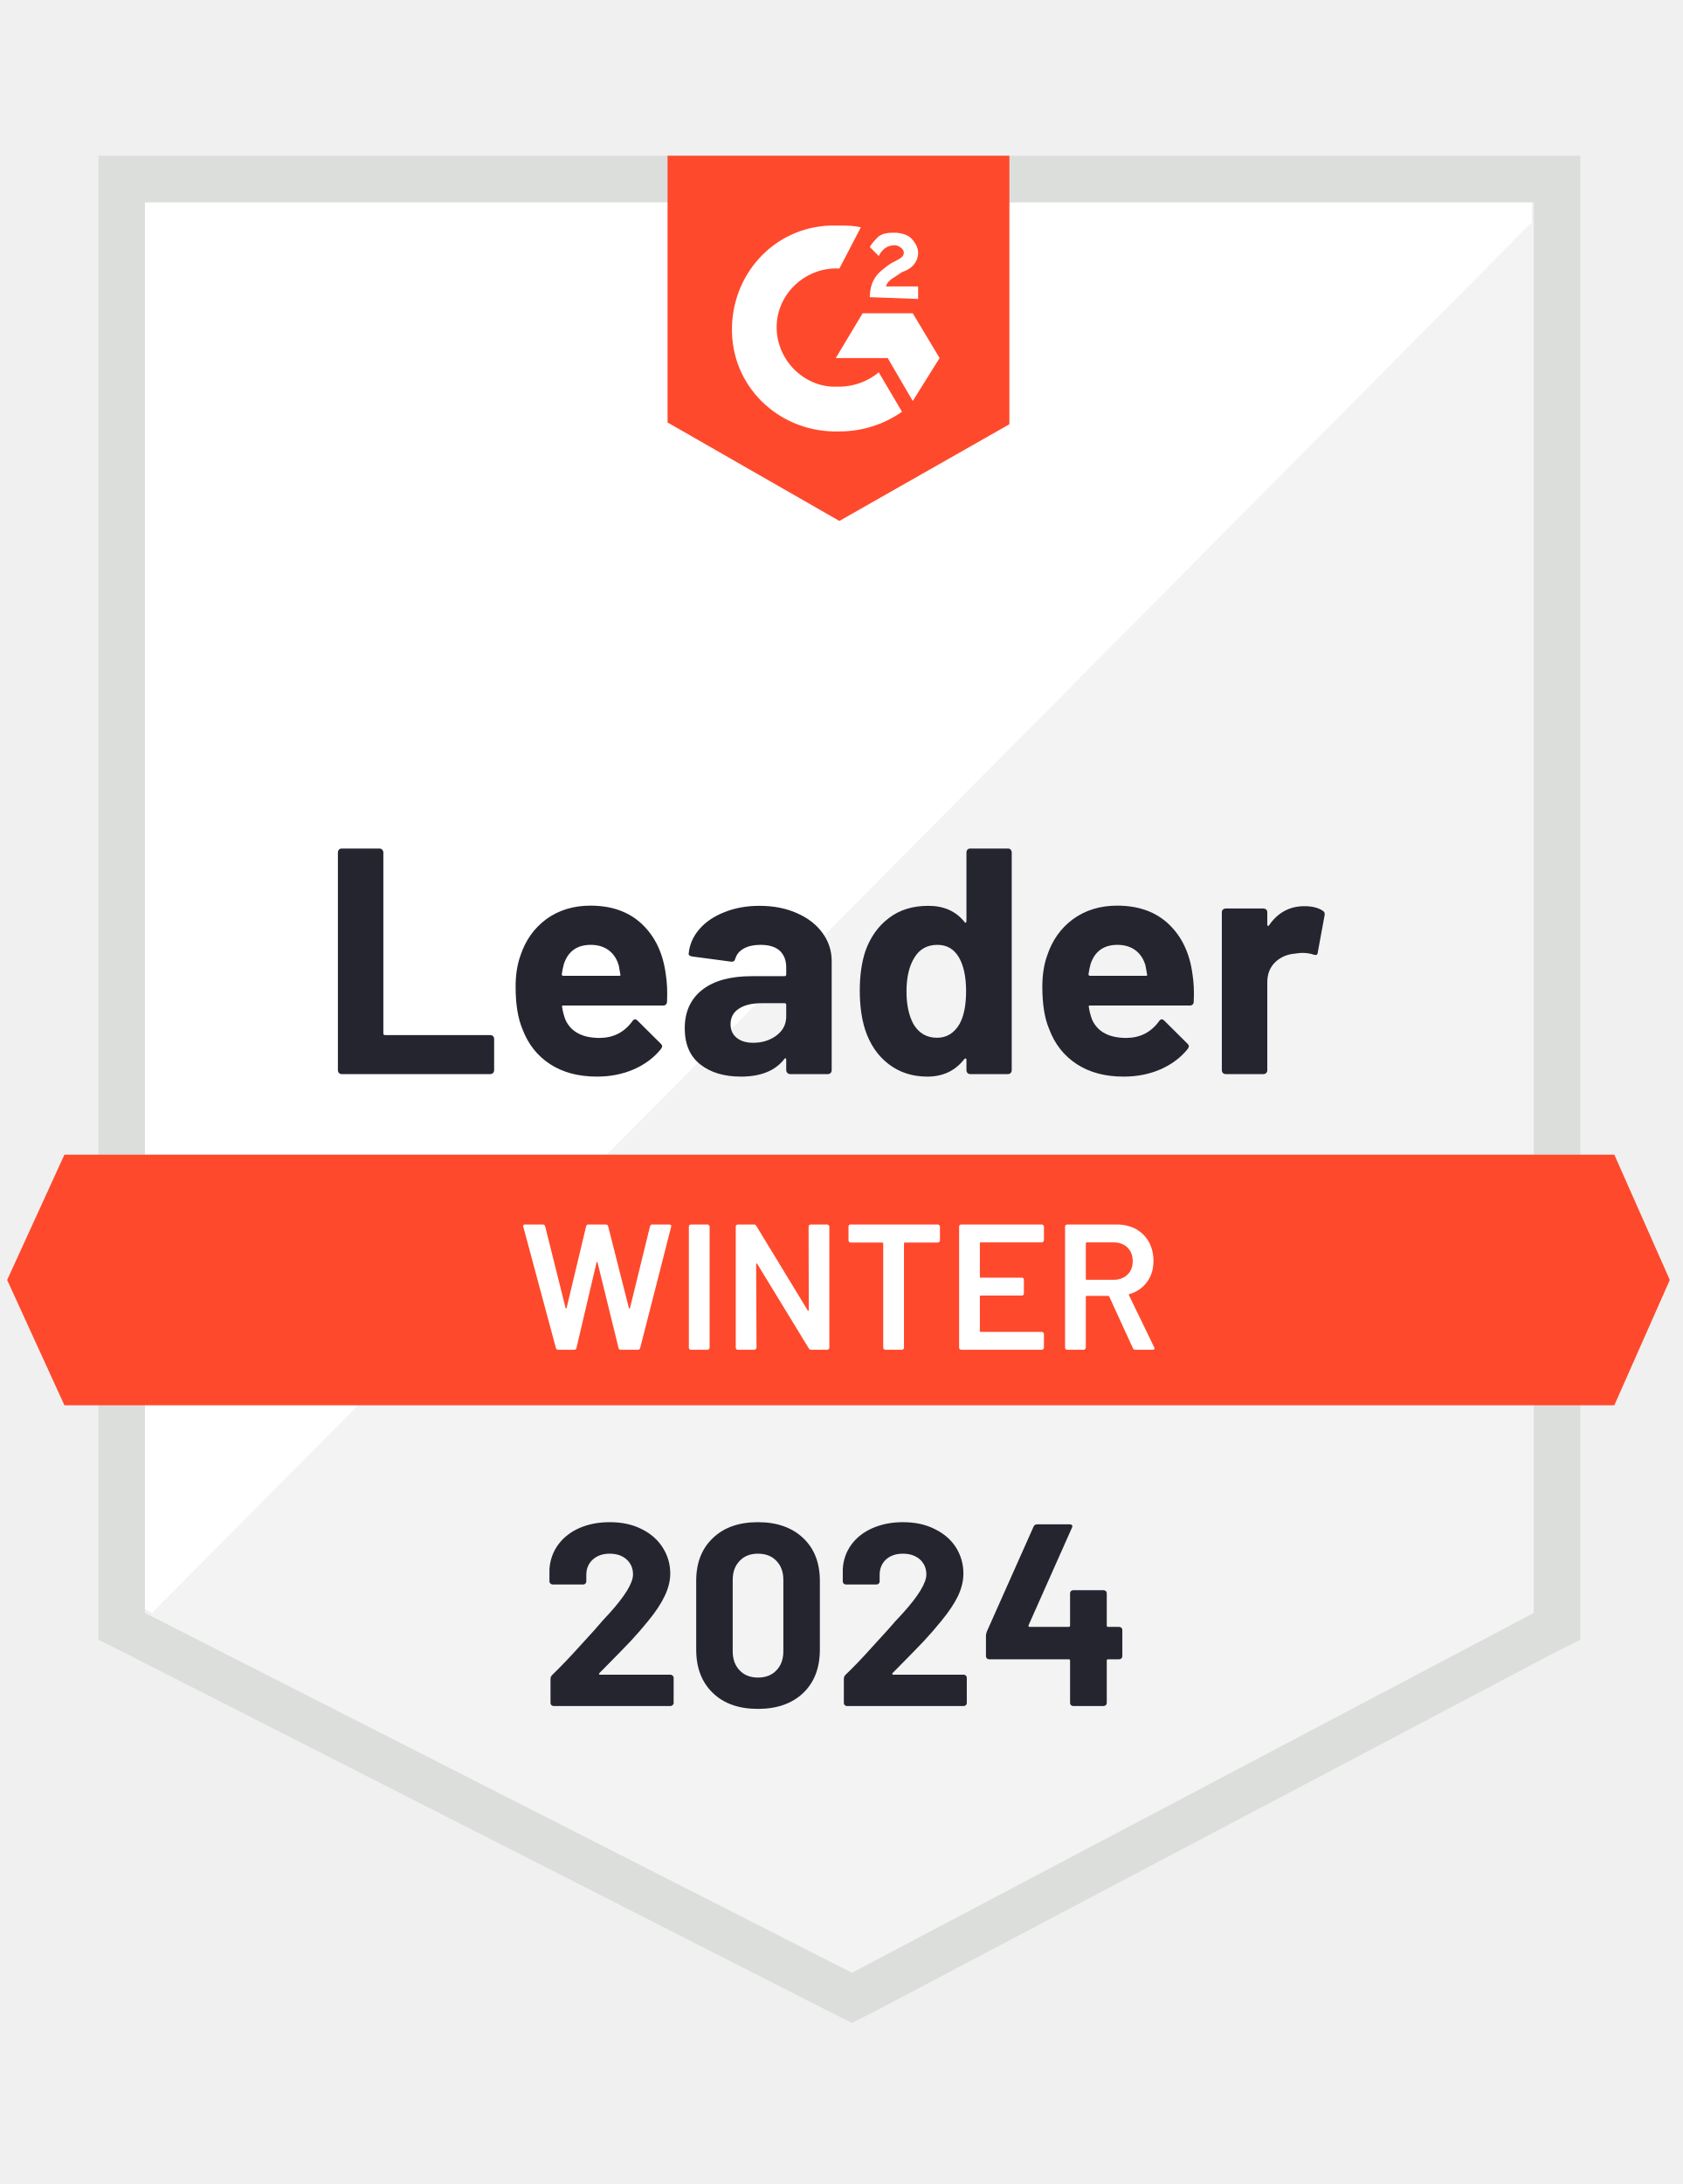
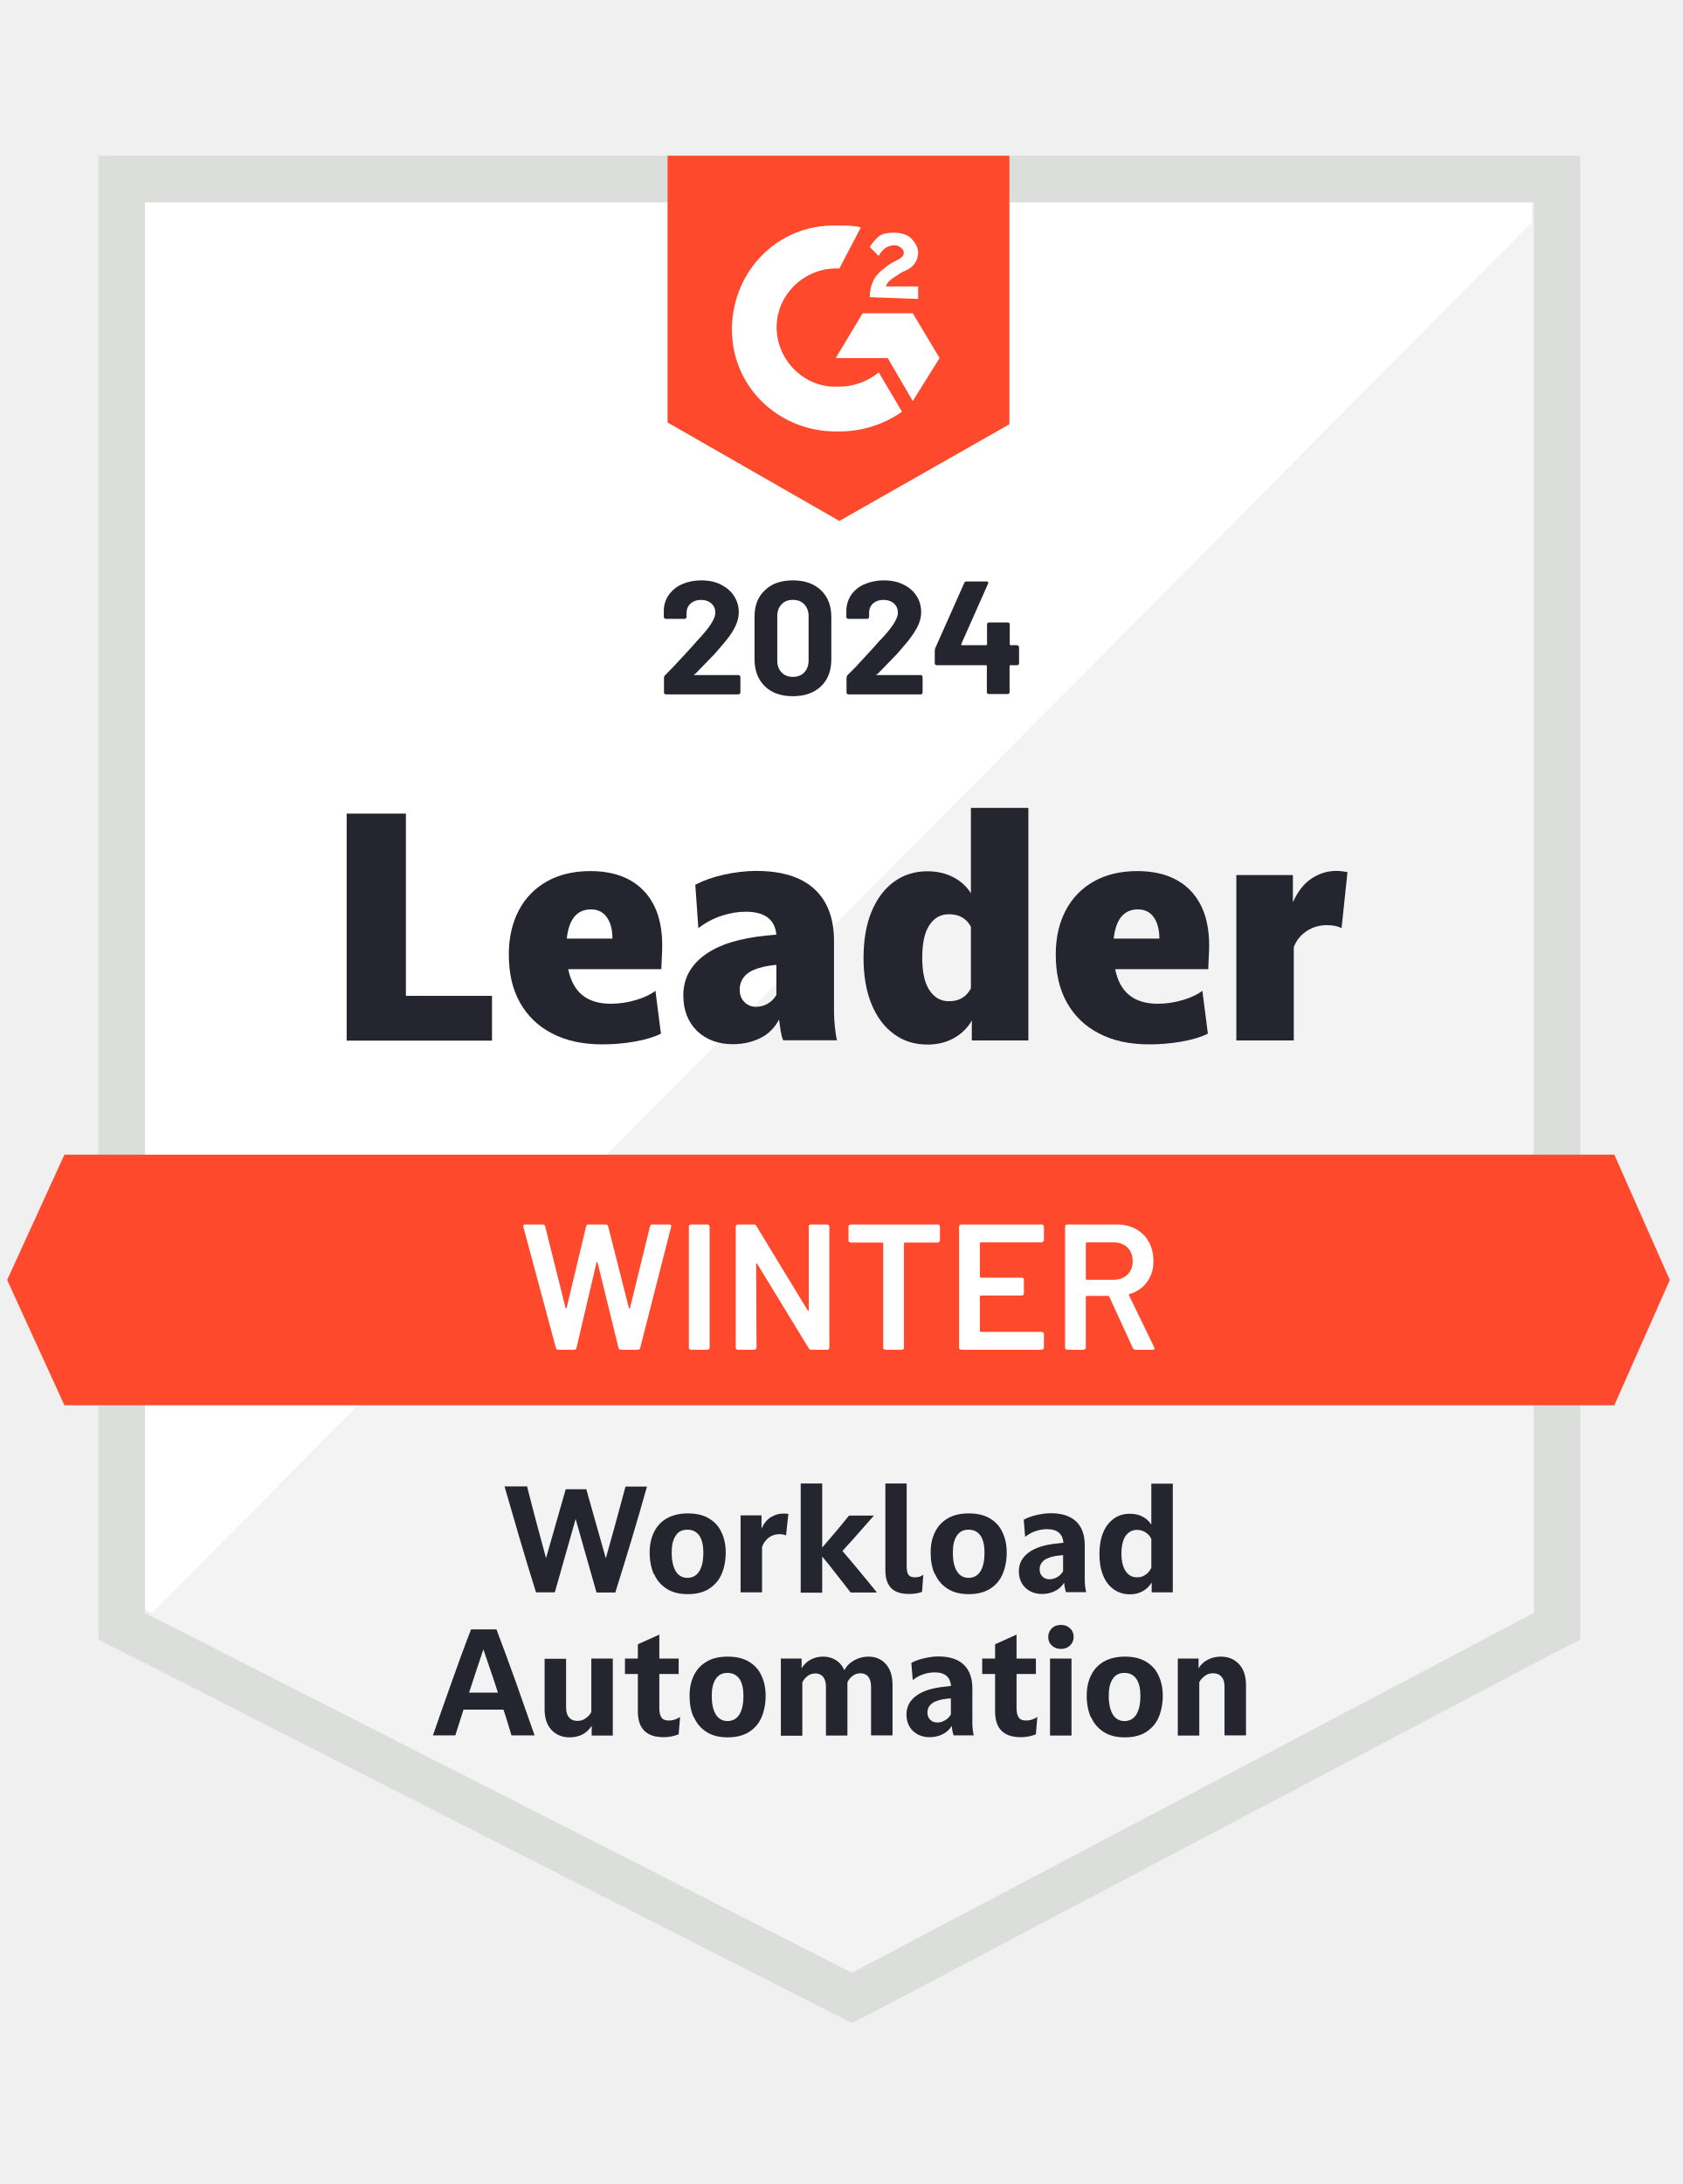
- <svg xmlns="http://www.w3.org/2000/svg" viewBox="0 0 94 122">
-   <path fill="#fff" d="M8.1 89.9 47.6 110l38-20.1V11.3H8.1z" />
-   <path fill="#f2f3f2" d="M86.4 11.6 7.3 91.3l41 20.3 38.1-19.5z" />
-   <path fill="#dcdedc" d="M5.5 37.5v54.1l1.4.7 39.5 20.1 1.2.6 1.2-.6 38.1-20.1 1.4-.7V8.7H5.5v28.8zm2.6 52.6V11.3h77.6v78.8l-38.1 20.1L8.1 90.1z" />
-   <path fill="#ff492c" d="M46.9 12.6c.4 0 .8 0 1.2.1L46.9 15c-1.8-.1-3.4 1.3-3.5 3.1-.1 1.8 1.3 3.4 3.1 3.5h.4c.8 0 1.6-.3 2.2-.8l1.3 2.2c-1 .7-2.2 1.1-3.5 1.1-3.2.1-5.9-2.3-6-5.5-.1-3.2 2.3-5.9 5.5-6h.5zm4.1 4.9 1.5 2.5-1.5 2.4-1.4-2.4h-2.9l1.5-2.5H51zm-2.4-.9c0-.4.1-.8.3-1.1.2-.3.6-.6.9-.8l.2-.1c.4-.2.5-.3.5-.5s-.3-.4-.5-.4c-.4 0-.7.2-.9.6l-.5-.5c.1-.2.3-.4.5-.6.3-.2.6-.2.9-.2.3 0 .7.1.9.3.2.2.4.5.4.8 0 .5-.3.9-.9 1.1l-.3.2c-.3.2-.5.3-.6.6h1.8v.7l-2.7-.1zm-1.7 12.5 9.5-5.4v-15H37.3v14.9l9.6 5.5zM90.2 64.5H3.6l-3.2 7 3.2 7h86.6l3.1-7z" />
-   <path fill="#252530" d="M19.09 60q-.09 0-.15-.06-.06-.07-.06-.16V47.62q0-.09.06-.16.06-.06.15-.06h2.11q.09 0 .15.06.07.07.07.16v10.11q0 .09.09.09h5.88q.09 0 .16.06.06.07.06.16v1.74q0 .09-.06.16-.07.06-.16.06h-8.3Zm18.11-5.58q.11.68.07 1.53-.01.22-.23.22h-5.56q-.11 0-.07.09.05.36.19.72.47 1 1.91 1 1.15-.01 1.82-.93.07-.11.16-.11.06 0 .13.07l1.29 1.28q.09.09.09.16 0 .04-.07.15-.59.73-1.53 1.14-.93.4-2.05.4-1.55 0-2.62-.7t-1.54-1.96q-.38-.9-.38-2.36 0-.99.27-1.74.42-1.28 1.45-2.04 1.04-.75 2.46-.75 1.8 0 2.89 1.04t1.32 2.79Zm-4.19-1.64q-1.14 0-1.5 1.06-.07.24-.12.58 0 .09.09.09h3.11q.11 0 .07-.09-.09-.52-.09-.5-.16-.54-.56-.84-.41-.3-1-.3Zm9.43-2.18q1.17 0 2.09.41.92.4 1.43 1.11.51.7.51 1.56v6.1q0 .09-.06.16-.06.06-.15.06h-2.11q-.09 0-.15-.06-.07-.07-.07-.16v-.59q0-.05-.03-.07-.04-.02-.07.03-.76.99-2.43.99-1.41 0-2.27-.68-.87-.68-.87-2.02 0-1.38.98-2.15.97-.76 2.77-.76h1.83q.09 0 .09-.09v-.4q0-.59-.36-.93-.36-.33-1.08-.33-.55 0-.92.2t-.48.56q-.05.2-.23.18l-2.18-.29q-.22-.04-.2-.16.07-.76.6-1.37.53-.61 1.41-.95.87-.35 1.95-.35Zm-.36 7.65q.77 0 1.31-.41t.54-1.06v-.65q0-.09-.09-.09h-1.29q-.81 0-1.27.31-.46.3-.46.86 0 .49.34.76.34.28.92.28ZM54 47.62q0-.09.06-.16.06-.06.15-.06h2.11q.09 0 .15.06.06.07.06.16v12.16q0 .09-.06.16-.06.06-.15.06h-2.11q-.09 0-.15-.06-.06-.07-.06-.16v-.59q0-.05-.04-.06-.04-.01-.07.02-.76.99-2.07.99-1.26 0-2.17-.7-.91-.7-1.31-1.92-.3-.94-.3-2.18 0-1.28.32-2.23.42-1.16 1.31-1.83.89-.68 2.2-.68 1.3 0 2.02.9.03.06.07.04.04-.02.04-.07v-3.85Zm-.38 9.57q.36-.66.36-1.82 0-1.2-.4-1.89-.41-.7-1.2-.7-.85 0-1.28.7-.45.71-.45 1.91 0 1.08.38 1.8.45.78 1.33.78.81 0 1.26-.78Zm13.01-2.77q.11.68.07 1.53-.01.22-.23.22h-5.56q-.11 0-.07.09.05.36.19.72.47 1 1.91 1 1.15-.01 1.82-.93.07-.11.16-.11.06 0 .13.07l1.29 1.28q.09.09.09.16 0 .04-.07.15-.59.73-1.53 1.14-.93.4-2.05.4-1.55 0-2.62-.7t-1.54-1.96q-.38-.9-.38-2.36 0-.99.27-1.74.42-1.28 1.45-2.04 1.04-.75 2.46-.75 1.8 0 2.89 1.04t1.32 2.79Zm-4.19-1.64q-1.14 0-1.5 1.06-.07.24-.12.58 0 .09.09.09h3.11q.11 0 .07-.09-.09-.52-.09-.5-.16-.54-.56-.84-.41-.3-1-.3Zm10.44-2.16q.65 0 1.02.25.15.08.11.27l-.38 2.06q-.01.21-.25.12-.27-.09-.63-.09-.14 0-.39.04-.65.05-1.1.47-.45.43-.45 1.13v4.91q0 .09-.06.16-.07.06-.16.06h-2.1q-.09 0-.16-.06-.06-.07-.06-.16v-8.82q0-.09.06-.15.07-.06.16-.06h2.1q.09 0 .16.06.06.06.06.15v.69q0 .05.03.07.04.02.06-.02.74-1.08 1.98-1.08Z" />
-   <path fill="#fff" d="M31.2 75.4q-.11 0-.14-.1l-1.82-6.77-.01-.04q0-.09.11-.09h.98q.11 0 .14.1l1.14 4.56q.01.03.03.03.02 0 .03-.03l1.09-4.56q.03-.1.13-.1h.96q.11 0 .14.1l1.16 4.57q.01.03.03.03.02 0 .03-.03l1.12-4.57q.03-.1.14-.1h.93q.14 0 .11.13l-1.73 6.77q-.03.1-.14.1h-.93q-.11 0-.14-.1l-1.17-4.77q-.01-.03-.03-.04-.02 0-.03.04l-1.12 4.77q-.03.1-.13.1h-.88Zm7.41 0q-.05 0-.09-.04-.03-.03-.03-.08v-6.76q0-.05.03-.08.04-.04.09-.04h.92q.05 0 .08.04.04.03.04.08v6.76q0 .05-.04.08-.03.04-.08.04h-.92Zm6.57-6.88q0-.05.03-.08.04-.04.09-.04h.92q.05 0 .08.04.04.03.04.08v6.76q0 .05-.04.08-.03.04-.08.04h-.89q-.1 0-.14-.08l-2.88-4.72q-.02-.03-.04-.03-.02.01-.02.05l.02 4.66q0 .05-.04.08-.03.04-.08.04h-.92q-.05 0-.09-.04-.03-.03-.03-.08v-6.76q0-.05.03-.08.04-.04.09-.04h.89q.1 0 .14.08l2.87 4.72q.02.03.04.02.02 0 .02-.04l-.01-4.66Zm7.22-.12q.05 0 .08.04.04.03.04.08v.77q0 .05-.04.08-.03.04-.08.04h-1.84q-.05 0-.05.05v5.82q0 .05-.03.08-.04.04-.09.04h-.92q-.05 0-.08-.04-.04-.03-.04-.08v-5.82q0-.05-.05-.05h-1.77q-.05 0-.09-.04-.03-.03-.03-.08v-.77q0-.05.03-.08.04-.04.09-.04h4.87Zm5.93.88q0 .05-.04.08-.03.04-.08.04H54.8q-.05 0-.05.05v1.87q0 .05.05.05h2.29q.05 0 .09.03.03.04.03.09v.76q0 .05-.03.09-.04.03-.09.03H54.8q-.05 0-.05.05v1.93q0 .05.05.05h3.41q.05 0 .08.04.04.03.04.08v.76q0 .05-.04.08-.03.04-.08.04h-4.5q-.05 0-.09-.04-.03-.03-.03-.08v-6.76q0-.05.03-.08.04-.04.09-.04h4.5q.05 0 .08.04.04.03.04.08v.76Zm5.11 6.12q-.1 0-.14-.09l-1.32-2.88q-.02-.04-.06-.04h-1.2q-.05 0-.05.05v2.84q0 .05-.04.08-.03.04-.08.04h-.92q-.05 0-.09-.04-.03-.03-.03-.08v-6.76q0-.05.03-.08.04-.04.09-.04h2.75q.61 0 1.08.25.47.26.73.72.26.47.26 1.07 0 .69-.36 1.17-.35.49-.98.68-.02 0-.03.02-.01.02 0 .04l1.41 2.91q.02.04.02.06 0 .08-.11.08h-.96Zm-2.72-6q-.05 0-.05.05v1.99q0 .05.05.05h1.5q.48 0 .78-.29.29-.28.29-.75t-.29-.76q-.3-.29-.78-.29h-1.5Z" />
-   <path fill="#252530" d="M33.49 93.46q-.03.03-.02.06.02.03.06.03h3.93q.07 0 .12.05.06.05.06.12v1.41q0 .07-.06.12-.05.05-.12.05h-6.52q-.08 0-.13-.05t-.05-.12v-1.34q0-.13.09-.22.71-.69 1.45-1.51.74-.82.93-1.02.4-.48.82-.92 1.32-1.46 1.32-2.17 0-.51-.36-.84-.36-.32-.94-.32t-.94.32q-.37.33-.37.87v.36q0 .07-.05.12-.05.05-.12.05h-1.71q-.07 0-.12-.05-.06-.05-.06-.12v-.68q.05-.78.5-1.39.45-.6 1.19-.92.75-.32 1.68-.32 1.03 0 1.79.39.76.38 1.17 1.03.42.66.42 1.45 0 .61-.31 1.25-.3.64-.91 1.38-.45.56-.97 1.12-.52.55-1.55 1.59l-.22.22Zm8.86 2q-1.6 0-2.52-.89-.93-.89-.93-2.43v-3.83q0-1.51.93-2.39.92-.89 2.52-.89 1.59 0 2.53.89.93.88.93 2.39v3.83q0 1.54-.93 2.43-.94.89-2.53.89Zm0-1.75q.65 0 1.03-.4.39-.4.39-1.07v-3.99q0-.66-.39-1.06-.38-.4-1.03-.4-.64 0-1.02.4-.39.4-.39 1.06v3.99q0 .67.39 1.07.38.4 1.02.4Zm7.52-.25q-.03.03-.01.06.01.03.06.03h3.93q.07 0 .12.05.05.05.05.12v1.41q0 .07-.05.12-.05.05-.12.05h-6.53q-.07 0-.12-.05-.05-.05-.05-.12v-1.34q0-.13.08-.22.72-.69 1.45-1.51.74-.82.93-1.02.41-.48.83-.92 1.32-1.46 1.32-2.17 0-.51-.36-.84-.37-.32-.95-.32t-.94.32q-.36.33-.36.87v.36q0 .07-.05.12-.05.05-.13.05h-1.71q-.07 0-.12-.05-.05-.05-.05-.12v-.68q.04-.78.49-1.39.45-.6 1.2-.92.75-.32 1.67-.32 1.03 0 1.79.39.77.38 1.18 1.03.41.66.41 1.45 0 .61-.3 1.25-.31.64-.92 1.38-.45.56-.97 1.12-.52.55-1.55 1.59l-.22.22Zm12.66-2.58q.07 0 .13.05.05.05.05.12v1.47q0 .07-.05.12-.06.05-.13.05h-.62q-.07 0-.07.07v2.37q0 .07-.05.12-.06.05-.13.05h-1.69q-.08 0-.13-.05t-.05-.12v-2.37q0-.07-.07-.07h-4.45q-.07 0-.13-.05-.05-.05-.05-.12v-1.16q0-.09.05-.22l2.61-5.86q.06-.13.2-.13h1.81q.1 0 .14.05.04.05-.01.15l-2.42 5.44q-.01.03 0 .06.02.03.05.03h2.2q.07 0 .07-.08v-1.79q0-.08.05-.13t.13-.05h1.69q.07 0 .13.05.05.05.05.13v1.79q0 .08.07.08h.62Z" />
+ <svg xmlns="http://www.w3.org/2000/svg" id="Layer_1" data-name="Layer 1" viewBox="0 0 94 122">
+   <defs>
+     <style>
+       .cls-1 {
+         fill: #f2f3f2;
+       }
+ 
+       .cls-1, .cls-2, .cls-3, .cls-4, .cls-5 {
+         stroke-width: 0px;
+       }
+ 
+       .cls-2 {
+         fill: #252530;
+       }
+ 
+       .cls-3 {
+         fill: #dcdedc;
+       }
+ 
+       .cls-4 {
+         fill: #ff492c;
+       }
+ 
+       .cls-5 {
+         fill: #fff;
+       }
+     </style>
+   </defs>
+   <path class="cls-5" d="M8.1,89.9l39.5,20.1,38-20.1V11.3H8.1v78.6Z" />
+   <path class="cls-1" d="M86.4,11.6L7.3,91.3l41,20.3,38.1-19.5V11.6Z" />
+   <path class="cls-3" d="M5.5,37.5v54.1l1.4.7,39.5,20.1,1.2.6,1.2-.6,38.1-20.1,1.4-.7V8.7H5.5v28.8ZM8.1,90.1V11.3h77.6v78.8l-38.1,20.1-39.5-20.1Z" />
+   <path class="cls-4" d="M46.9,12.6c.4,0,.8,0,1.2.1l-1.2,2.3c-1.8-.1-3.4,1.3-3.5,3.1-.1,1.8,1.3,3.4,3.1,3.5h.4c.8,0,1.6-.3,2.2-.8l1.3,2.2c-1,.7-2.2,1.1-3.5,1.1-3.2.1-5.9-2.3-6-5.5-.1-3.2,2.3-5.9,5.5-6,0,0,.5,0,.5,0ZM51,17.5l1.5,2.5-1.5,2.4-1.4-2.4h-2.9l1.5-2.5h2.8ZM48.6,16.6c0-.4.1-.8.3-1.1s.6-.6.9-.8l.2-.1c.4-.2.5-.3.5-.5s-.3-.4-.5-.4c-.4,0-.7.2-.9.6l-.5-.5c.1-.2.3-.4.5-.6.3-.2.6-.2.9-.2s.7.1.9.3.4.5.4.8c0,.5-.3.9-.9,1.1l-.3.2c-.3.2-.5.3-.6.6h1.8v.7s-2.7-.1-2.7-.1ZM46.9,29.1l9.5-5.4v-15h-19.1v14.9s9.6,5.5,9.6,5.5ZM90.2,64.5H3.6l-3.2,7,3.2,7h86.6l3.1-7-3.1-7Z" />
+   <path class="cls-5" d="M31.2,75.4c-.07,0-.12-.03-.14-.1l-1.82-6.77v-.04c-.01-.06.03-.09.1-.09h.98c.07,0,.12.03.14.1l1.14,4.56s.02.03.03.03.02,0,.03-.03l1.09-4.56c.02-.07.06-.1.13-.1h.96c.07,0,.12.03.14.1l1.16,4.57s.02.03.03.03.02-.01.03-.03l1.12-4.57c.02-.07.07-.1.14-.1h.93c.09,0,.13.04.11.13l-1.73,6.77c-.02.07-.07.1-.14.1h-.93c-.07,0-.12-.03-.14-.1l-1.17-4.77s-.02-.03-.03-.04c-.01,0-.02.01-.03.04l-1.12,4.77c-.02.07-.06.1-.13.1h-.88ZM38.61,75.4s-.06-.01-.09-.04c-.02-.02-.03-.05-.03-.08v-6.76s0-.06.03-.08c.03-.03.06-.04.09-.04h.92s.06.01.08.04c.03.02.04.05.04.08v6.76s-.01.06-.04.08c-.02.03-.05.04-.08.04h-.92ZM45.18,68.52s.01-.06.03-.08c.03-.03.06-.04.09-.04h.92s.06.01.08.04c.03.02.04.05.04.08v6.76s-.01.06-.04.08c-.02.03-.05.04-.08.04h-.89c-.07,0-.11-.03-.14-.08l-2.88-4.72s-.03-.03-.04-.03c-.01,0-.02.02-.02.05l.02,4.66s-.01.06-.04.08c-.02.03-.05.04-.08.04h-.92s-.06-.01-.09-.04c-.02-.02-.03-.05-.03-.08v-6.76s0-.06.03-.08c.03-.03.06-.04.09-.04h.89c.07,0,.11.03.14.08l2.87,4.72s.03.03.04.02c.01,0,.02-.01.02-.04,0,0,0-4.66,0-4.66ZM52.4,68.4s.06.01.08.04c.03.02.04.05.04.08v.77s-.01.06-.04.08c-.02.03-.05.04-.08.04h-1.84s-.05.02-.05.05v5.82s-.01.06-.03.08c-.03.03-.06.04-.09.04h-.92s-.06-.01-.08-.04c-.03-.02-.04-.05-.04-.08v-5.82s-.02-.05-.05-.05h-1.77s-.06-.01-.09-.04c-.02-.02-.03-.05-.03-.08v-.77s0-.06.03-.08c.03-.03.06-.04.09-.04h4.87ZM58.33,69.28s-.01.06-.04.08c-.02.03-.05.04-.08.04h-3.41s-.05.02-.05.05v1.87s.02.05.05.05h2.29s.06.01.09.03c.02.03.03.06.03.09v.76s0,.06-.03.09c-.03.02-.06.03-.09.03h-2.29s-.05.02-.05.05v1.93s.02.05.05.05h3.41s.06.01.08.04c.03.02.04.05.04.08v.76s-.01.06-.04.08c-.02.03-.05.04-.08.04h-4.5s-.06-.01-.09-.04c-.02-.02-.03-.05-.03-.08v-6.76s.01-.06.03-.08c.03-.03.06-.04.09-.04h4.5s.06.01.08.04c.03.02.04.05.04.08v.76h0ZM63.44,75.4c-.07,0-.11-.03-.14-.09l-1.32-2.88s-.03-.04-.06-.04h-1.2s-.05.02-.05.05v2.84s-.01.06-.04.08c-.02.03-.05.04-.08.04h-.92s-.06-.01-.09-.04c-.02-.02-.03-.05-.03-.08v-6.76s0-.06.03-.08c.03-.03.06-.04.09-.04h2.75c.41,0,.77.08,1.08.25.31.17.56.41.73.72.17.31.26.67.26,1.07,0,.46-.12.85-.36,1.17-.23.33-.56.55-.98.68-.01,0-.02,0-.03.02,0,.01,0,.03,0,.04l1.41,2.91s.02.05.02.06c0,.05-.04.08-.11.08h-.96ZM60.72,69.4s-.05.02-.05.05v1.99s.02.05.05.05h1.5c.32,0,.58-.1.78-.29.19-.19.29-.44.29-.75,0-.31-.1-.57-.29-.76-.2-.19-.46-.29-.78-.29h-1.5Z" />
+   <path class="cls-2" d="M38.79,37.65s-.02.02-.01.04c0,.01.02.02.04.02h2.44s.05.01.07.03c.02.02.04.05.04.07v.88s-.01.05-.04.07c-.02.02-.05.03-.07.03h-4.05s-.06-.01-.08-.03c-.02-.02-.03-.05-.03-.07v-.83c0-.05.02-.1.06-.14.29-.29.59-.6.9-.94.31-.34.5-.55.58-.63.17-.2.34-.39.51-.57.55-.6.82-1.05.82-1.35,0-.21-.07-.38-.22-.52-.15-.13-.34-.2-.58-.2s-.43.07-.58.2c-.15.14-.23.32-.23.54v.22s-.01.05-.03.07-.05.03-.07.03h-1.06s-.05-.01-.07-.03c-.02-.02-.04-.05-.04-.07v-.42c.02-.32.12-.61.31-.86.19-.25.43-.44.74-.57.31-.13.66-.2,1.04-.2.43,0,.8.08,1.11.24.31.16.56.37.73.64.17.27.26.57.26.9,0,.25-.06.51-.19.78-.12.26-.31.55-.57.86-.19.23-.39.46-.6.7-.22.23-.54.56-.96.99l-.14.14h0ZM44.3,38.89c-.66,0-1.18-.18-1.56-.55-.38-.37-.58-.87-.58-1.51v-2.38c0-.63.19-1.12.58-1.48.38-.37.9-.55,1.56-.55s1.18.18,1.57.55c.38.36.58.86.58,1.48v2.38c0,.64-.19,1.14-.58,1.51-.39.37-.91.55-1.57.55ZM44.3,37.81c.27,0,.48-.08.64-.25.16-.17.24-.39.24-.66v-2.48c0-.27-.08-.49-.24-.66-.16-.17-.37-.25-.64-.25s-.48.08-.63.25c-.16.17-.24.38-.24.66v2.48c0,.28.08.5.24.66.16.17.37.25.63.25ZM48.97,37.65s-.01.02,0,.04c0,.01.02.02.04.02h2.44s.05.01.07.03c.02.02.03.05.03.07v.88s-.01.05-.03.07c-.02.02-.05.03-.07.03h-4.05s-.05-.01-.07-.03c-.02-.02-.03-.05-.03-.07v-.83c0-.05.02-.1.05-.14.3-.29.6-.6.9-.94.31-.34.5-.55.58-.63.17-.2.34-.39.52-.57.55-.6.82-1.05.82-1.35,0-.21-.07-.38-.22-.52-.15-.13-.35-.2-.59-.2s-.43.07-.58.2c-.15.14-.22.32-.22.54v.22s-.01.05-.03.07-.05.03-.08.03h-1.06s-.05-.01-.07-.03-.03-.05-.03-.07v-.42c.02-.32.12-.61.3-.86.19-.25.43-.44.75-.57s.66-.2,1.04-.2c.43,0,.8.08,1.11.24.32.16.56.37.73.64.17.27.25.57.25.9,0,.25-.06.51-.19.78-.13.26-.32.55-.57.86-.19.23-.39.46-.6.7-.22.23-.54.56-.96.99l-.14.14h0ZM56.83,36.05s.06.01.08.03c.02.02.03.05.03.07v.91s-.01.05-.03.07c-.02.02-.05.03-.08.03h-.38s-.04.01-.04.04v1.47s-.01.05-.03.07c-.02.02-.05.03-.08.03h-1.05s-.06-.01-.08-.03c-.02-.02-.03-.05-.03-.07v-1.47s-.01-.04-.04-.04h-2.76s-.06-.01-.08-.03c-.02-.02-.03-.05-.03-.07v-.72s.01-.08.03-.14l1.62-3.64c.02-.05.07-.08.12-.08h1.12s.07.01.09.03c.02.02.01.05,0,.09l-1.5,3.38s0,.02,0,.04c0,.01.02.02.03.02h1.37s.04-.02.04-.05v-1.11s.01-.06.03-.08.05-.03.08-.03h1.05s.06.01.08.03c.02.02.03.05.03.08v1.11s.01.05.04.05c0,0,.38,0,.38,0Z" />
+   <g>
+     <path class="cls-2" d="M19.36,45.45h3.32v10.18h4.81v2.5h-8.12v-12.67Z" />
+     <path class="cls-2" d="M36.62,55.33l.31,2.41c-.35.18-.84.33-1.45.44-.61.11-1.22.16-1.82.16-1.09,0-2.03-.2-2.81-.61-.78-.4-1.38-.98-1.8-1.73-.42-.75-.62-1.64-.62-2.68,0-.95.19-1.77.56-2.47s.9-1.24,1.58-1.62c.68-.38,1.49-.57,2.41-.57,1.28,0,2.27.36,2.97,1.08.7.72,1.05,1.74,1.05,3.06,0,.17,0,.39-.02.66-.01.27-.02.49-.03.68h-5.2c.26,1.29,1.05,1.93,2.38,1.93.47,0,.94-.07,1.41-.21.47-.14.84-.32,1.09-.52ZM31.67,52.43h2.55c0-.51-.11-.91-.32-1.2s-.5-.43-.88-.43c-.78,0-1.23.54-1.35,1.62Z" />
+     <path class="cls-2" d="M46.6,56.51c0,.26.02.55.05.86.03.31.07.56.12.74h-3.01c-.06-.13-.1-.3-.14-.51-.03-.22-.06-.43-.09-.65-.25.47-.6.82-1.05,1.04s-.96.34-1.53.34c-.82,0-1.49-.25-2-.74-.51-.5-.77-1.16-.77-1.99,0-.92.4-1.67,1.19-2.25.79-.58,1.95-.94,3.46-1.09l.55-.05c-.08-.85-.65-1.28-1.71-1.28-.42,0-.87.07-1.33.22-.47.15-.91.38-1.32.7l-.17-2.43c.47-.24,1-.43,1.6-.56s1.19-.21,1.79-.21c1.43,0,2.51.33,3.25,1s1.11,1.64,1.11,2.92v3.93ZM41.33,55.28c0,.29.09.52.26.69.17.18.39.27.65.27.22,0,.43-.05.63-.16.21-.11.38-.28.51-.5v-1.68h-.05c-.73.08-1.25.24-1.55.47-.3.23-.45.54-.45.92Z" />
+     <path class="cls-2" d="M57.46,58.12h-3.16v-1.11c-.24.41-.57.74-1,.98-.43.24-.92.36-1.48.36-.71,0-1.33-.19-1.86-.58-.54-.39-.96-.94-1.26-1.67-.3-.72-.45-1.59-.45-2.59s.15-1.87.45-2.59.72-1.28,1.26-1.67,1.16-.58,1.86-.58c.54,0,1.01.11,1.44.33s.75.52.99.9v-4.77h3.21v13ZM53.02,51.07c-.46,0-.82.2-1.09.61-.27.4-.4,1.01-.4,1.82s.13,1.4.4,1.81c.27.41.63.62,1.09.62.57,0,.98-.24,1.23-.72v-3.44c-.25-.47-.66-.7-1.23-.7Z" />
+     <path class="cls-2" d="M67.18,55.33l.31,2.41c-.35.18-.84.33-1.45.44-.61.11-1.22.16-1.82.16-1.09,0-2.03-.2-2.81-.61-.78-.4-1.38-.98-1.8-1.73-.42-.75-.62-1.64-.62-2.68,0-.95.19-1.77.56-2.47s.9-1.24,1.58-1.62c.68-.38,1.49-.57,2.41-.57,1.28,0,2.27.36,2.97,1.08.7.72,1.05,1.74,1.05,3.06,0,.17,0,.39-.02.66-.01.27-.02.49-.03.68h-5.2c.26,1.29,1.05,1.93,2.38,1.93.47,0,.94-.07,1.41-.21.47-.14.84-.32,1.09-.52ZM62.23,52.43h2.55c0-.51-.11-.91-.32-1.2s-.5-.43-.88-.43c-.78,0-1.23.54-1.35,1.62Z" />
+     <path class="cls-2" d="M69.08,48.88h3.16v1.52c.27-.6.62-1.05,1.05-1.33.43-.28.88-.42,1.36-.42.1,0,.21,0,.33.02.11.01.22.03.31.05l-.33,3.13c-.19-.11-.47-.17-.82-.17-.42,0-.8.11-1.13.33-.33.22-.57.51-.72.89v5.22h-3.21v-9.24Z" />
+   </g>
+   <g>
+     <path class="cls-2" d="M32.17,84.83l-1.17,4.12h-1.05c-.31-.99-.61-1.97-.9-2.96-.29-.99-.58-1.98-.86-2.96h1.26c.17.67.34,1.34.52,2.01s.36,1.33.54,2l1.1-3.85h1.15l1.09,3.86c.19-.67.37-1.34.56-2.01.18-.67.36-1.34.54-2h1.2c-.28.99-.56,1.97-.86,2.96-.3.99-.6,1.98-.91,2.96h-1.05l-1.17-4.12Z" />
+     <path class="cls-2" d="M36.53,87.93c-.15-.35-.23-.75-.23-1.2s.08-.81.24-1.14c.16-.33.39-.58.71-.77.32-.18.71-.28,1.18-.28s.87.09,1.18.28c.31.18.55.44.7.77.16.33.24.71.24,1.14s-.08.85-.23,1.2c-.15.35-.39.62-.7.82s-.71.3-1.19.3-.87-.1-1.18-.3-.55-.47-.7-.82ZM39.3,86.73c0-.4-.07-.71-.22-.94-.15-.22-.37-.34-.67-.34s-.52.11-.66.34c-.15.22-.22.54-.22.94,0,.44.08.78.22,1.03.15.25.37.38.66.38s.52-.13.67-.38c.15-.25.22-.59.22-1.03Z" />
+     <path class="cls-2" d="M41.37,84.65h1.18v.74c.13-.29.31-.51.52-.64.22-.13.44-.2.68-.2.1,0,.2,0,.3.02l-.13,1.2c-.1-.05-.22-.07-.38-.07-.21,0-.41.06-.58.19s-.3.3-.38.52v2.54h-1.2v-4.3Z" />
+     <path class="cls-2" d="M44.74,82.87h1.2v3.58c.26-.3.51-.6.76-.89.25-.3.5-.6.74-.9h1.39c-.29.33-.58.66-.87.99-.29.33-.59.66-.89.99.33.38.66.77.98,1.16.32.39.64.77.95,1.16h-1.47c-.26-.33-.51-.67-.78-1-.26-.34-.53-.68-.81-1.01v2.02h-1.2v-6.08Z" />
+     <path class="cls-2" d="M49.46,82.87h1.2v4.66c0,.21.04.36.11.45s.19.13.36.13c.19,0,.35-.05.46-.15l-.07.96c-.09.04-.2.07-.33.09s-.26.03-.4.03c-.45,0-.79-.11-1-.33s-.32-.55-.32-.99v-4.85Z" />
+     <path class="cls-2" d="M52.23,87.93c-.16-.35-.23-.75-.23-1.2s.08-.81.24-1.14c.16-.33.39-.58.71-.77s.71-.28,1.18-.28.87.09,1.18.28c.31.18.55.44.7.77.16.33.24.71.24,1.14s-.08.85-.23,1.2c-.15.35-.38.62-.7.82-.32.2-.71.3-1.19.3s-.87-.1-1.18-.3c-.32-.2-.55-.47-.7-.82ZM55.01,86.73c0-.4-.07-.71-.22-.94-.15-.22-.37-.34-.67-.34s-.51.11-.66.34c-.15.22-.22.54-.22.94,0,.44.07.78.22,1.03.15.25.37.38.66.38s.52-.13.67-.38c.15-.25.22-.59.22-1.03Z" />
+     <path class="cls-2" d="M60.61,88.19c0,.12,0,.26.02.4.02.15.04.26.06.35h-1.13c-.02-.06-.04-.14-.06-.23-.02-.1-.03-.19-.04-.3-.13.21-.31.37-.52.47-.22.11-.46.16-.72.16-.38,0-.69-.12-.93-.35-.24-.23-.36-.54-.36-.92,0-.43.18-.77.54-1.04.36-.27.89-.44,1.59-.51l.36-.04c-.02-.24-.1-.43-.25-.56-.15-.13-.37-.2-.66-.2-.2,0-.4.03-.62.1-.22.07-.42.18-.61.33l-.08-.96c.21-.11.45-.2.72-.26.27-.06.54-.1.8-.1.62,0,1.09.16,1.41.46.32.31.48.75.48,1.32v1.86ZM58.25,88.07c.1.1.24.15.4.15.14,0,.28-.04.42-.12s.25-.19.33-.33v-.9l-.21.02c-.38.04-.66.13-.84.26-.17.13-.26.3-.26.51,0,.17.05.3.15.4Z" />
+     <path class="cls-2" d="M65.53,88.95h-1.18v-.55c-.12.2-.28.36-.49.48s-.45.18-.72.18c-.34,0-.64-.09-.9-.27s-.46-.44-.6-.78c-.14-.34-.21-.74-.21-1.2s.07-.86.21-1.2c.14-.34.34-.59.6-.78s.55-.27.9-.27c.26,0,.49.05.7.16.21.11.37.26.49.45v-2.29h1.2v6.08ZM64.33,87.62v-1.65c-.07-.16-.18-.28-.32-.37-.14-.09-.3-.14-.48-.14-.27,0-.48.12-.64.34-.15.23-.23.56-.23.98s.08.75.23.98c.15.23.37.35.64.35.18,0,.33-.04.47-.14.14-.09.25-.22.32-.38Z" />
+     <path class="cls-2" d="M25.23,93.98c.35-.99.71-1.98,1.09-2.96h1.42c.37.99.74,1.97,1.09,2.96.35.99.7,1.98,1.04,2.96h-1.29c-.07-.24-.15-.48-.22-.72-.07-.24-.15-.48-.23-.72h-2.23c-.15.48-.31.96-.46,1.44h-1.25c.34-.99.69-1.97,1.04-2.96ZM27.01,92.13c-.27.79-.53,1.6-.8,2.42h1.61c-.13-.41-.26-.81-.4-1.21-.14-.4-.27-.8-.41-1.2Z" />
+     <path class="cls-2" d="M33.04,92.65h1.2v4.3h-1.18v-.55c-.13.22-.31.38-.52.49-.22.11-.45.16-.71.16-.42,0-.76-.14-1.02-.42-.26-.28-.38-.67-.38-1.15v-2.82h1.2v2.72c0,.24.05.42.16.55.11.13.26.2.47.2.17,0,.32-.04.46-.14s.25-.21.32-.36v-2.98Z" />
+     <path class="cls-2" d="M35.64,93.51h-.72v-.86h.72v-.8l1.2-.54v1.34h1.08v.86h-1.08v1.9c0,.24.04.42.12.53.08.12.22.17.42.17.22,0,.43-.07.62-.2l-.08.97c-.12.05-.26.09-.41.12-.15.03-.3.04-.44.04-.95,0-1.43-.48-1.43-1.44v-2.1Z" />
+     <path class="cls-2" d="M38.76,95.93c-.16-.35-.23-.75-.23-1.2s.08-.81.24-1.14c.16-.33.39-.58.71-.77s.71-.28,1.18-.28.87.09,1.18.28c.31.18.55.44.7.77.16.33.24.71.24,1.14s-.08.85-.23,1.2c-.15.35-.38.62-.7.82-.32.2-.71.3-1.19.3s-.87-.1-1.18-.3c-.32-.2-.55-.47-.7-.82ZM41.54,94.73c0-.4-.07-.71-.22-.94-.15-.22-.37-.34-.67-.34s-.51.11-.66.34c-.15.22-.22.54-.22.94,0,.44.07.78.22,1.03.15.25.37.38.66.38s.52-.13.67-.38c.15-.25.22-.59.22-1.03Z" />
+     <path class="cls-2" d="M43.61,92.65h1.18v.54c.13-.21.3-.37.5-.48.21-.11.44-.17.7-.17.28,0,.52.07.72.2.21.13.36.32.47.56.13-.25.32-.43.56-.56s.5-.2.78-.2c.41,0,.73.14.98.42.25.28.37.67.37,1.16v2.82h-1.2v-2.72c0-.24-.05-.42-.15-.55-.1-.13-.25-.2-.43-.2-.17,0-.31.04-.44.14s-.23.21-.3.36v2.98h-1.2v-2.72c0-.24-.05-.42-.15-.55-.1-.13-.25-.2-.43-.2-.17,0-.31.04-.44.14s-.23.21-.3.36v2.98h-1.2v-4.3Z" />
+     <path class="cls-2" d="M54.33,96.19c0,.12,0,.26.02.4s.03.26.06.35h-1.13c-.02-.06-.04-.14-.06-.23-.02-.1-.03-.19-.04-.3-.13.21-.31.37-.52.47-.22.11-.46.16-.72.16-.38,0-.69-.12-.93-.35-.24-.23-.36-.54-.36-.92,0-.43.18-.77.54-1.04.36-.27.89-.44,1.59-.51l.36-.04c-.02-.24-.1-.43-.25-.56-.15-.13-.37-.2-.66-.2-.2,0-.4.03-.62.1s-.42.18-.61.33l-.08-.96c.21-.11.45-.2.72-.26.27-.06.54-.1.8-.1.62,0,1.09.16,1.41.46.32.31.48.75.48,1.32v1.86ZM51.98,96.07c.1.1.23.15.4.15.14,0,.28-.04.42-.12.14-.08.25-.19.33-.33v-.9l-.21.02c-.38.04-.66.13-.84.26-.17.13-.26.3-.26.51,0,.17.05.3.15.4Z" />
+     <path class="cls-2" d="M55.6,93.51h-.72v-.86h.72v-.8l1.2-.54v1.34h1.08v.86h-1.08v1.9c0,.24.04.42.12.53.08.12.22.17.42.17.22,0,.43-.07.62-.2l-.08.97c-.12.05-.26.09-.41.12-.15.03-.3.04-.44.04-.95,0-1.43-.48-1.43-1.44v-2.1Z" />
+     <path class="cls-2" d="M58.77,91.92c-.14-.13-.2-.29-.2-.48s.07-.35.2-.48.3-.19.51-.19.37.06.51.19c.14.13.2.29.2.48s-.07.35-.2.48c-.14.13-.3.19-.51.19s-.37-.06-.51-.19ZM58.67,92.65h1.2v4.3h-1.2v-4.3Z" />
+     <path class="cls-2" d="M60.95,95.93c-.15-.35-.23-.75-.23-1.2s.08-.81.24-1.14c.16-.33.39-.58.71-.77.32-.18.71-.28,1.18-.28s.87.09,1.18.28c.31.18.55.44.7.77.16.33.24.71.24,1.14s-.08.85-.23,1.2c-.15.35-.39.62-.7.82s-.71.3-1.19.3-.87-.1-1.18-.3-.55-.47-.7-.82ZM63.72,94.73c0-.4-.07-.71-.22-.94-.15-.22-.37-.34-.67-.34s-.52.11-.66.34c-.15.22-.22.54-.22.94,0,.44.08.78.22,1.03.15.25.37.38.66.38s.52-.13.67-.38c.15-.25.22-.59.22-1.03Z" />
+     <path class="cls-2" d="M65.79,92.65h1.18v.54c.13-.21.3-.37.52-.48.22-.11.45-.17.72-.17.42,0,.76.14,1.02.42.26.28.39.67.39,1.16v2.82h-1.2v-2.72c0-.24-.05-.42-.16-.55-.11-.13-.27-.2-.47-.2-.17,0-.33.04-.46.14s-.25.21-.32.36v2.98h-1.2v-4.3Z" />
+   </g>
</svg>
